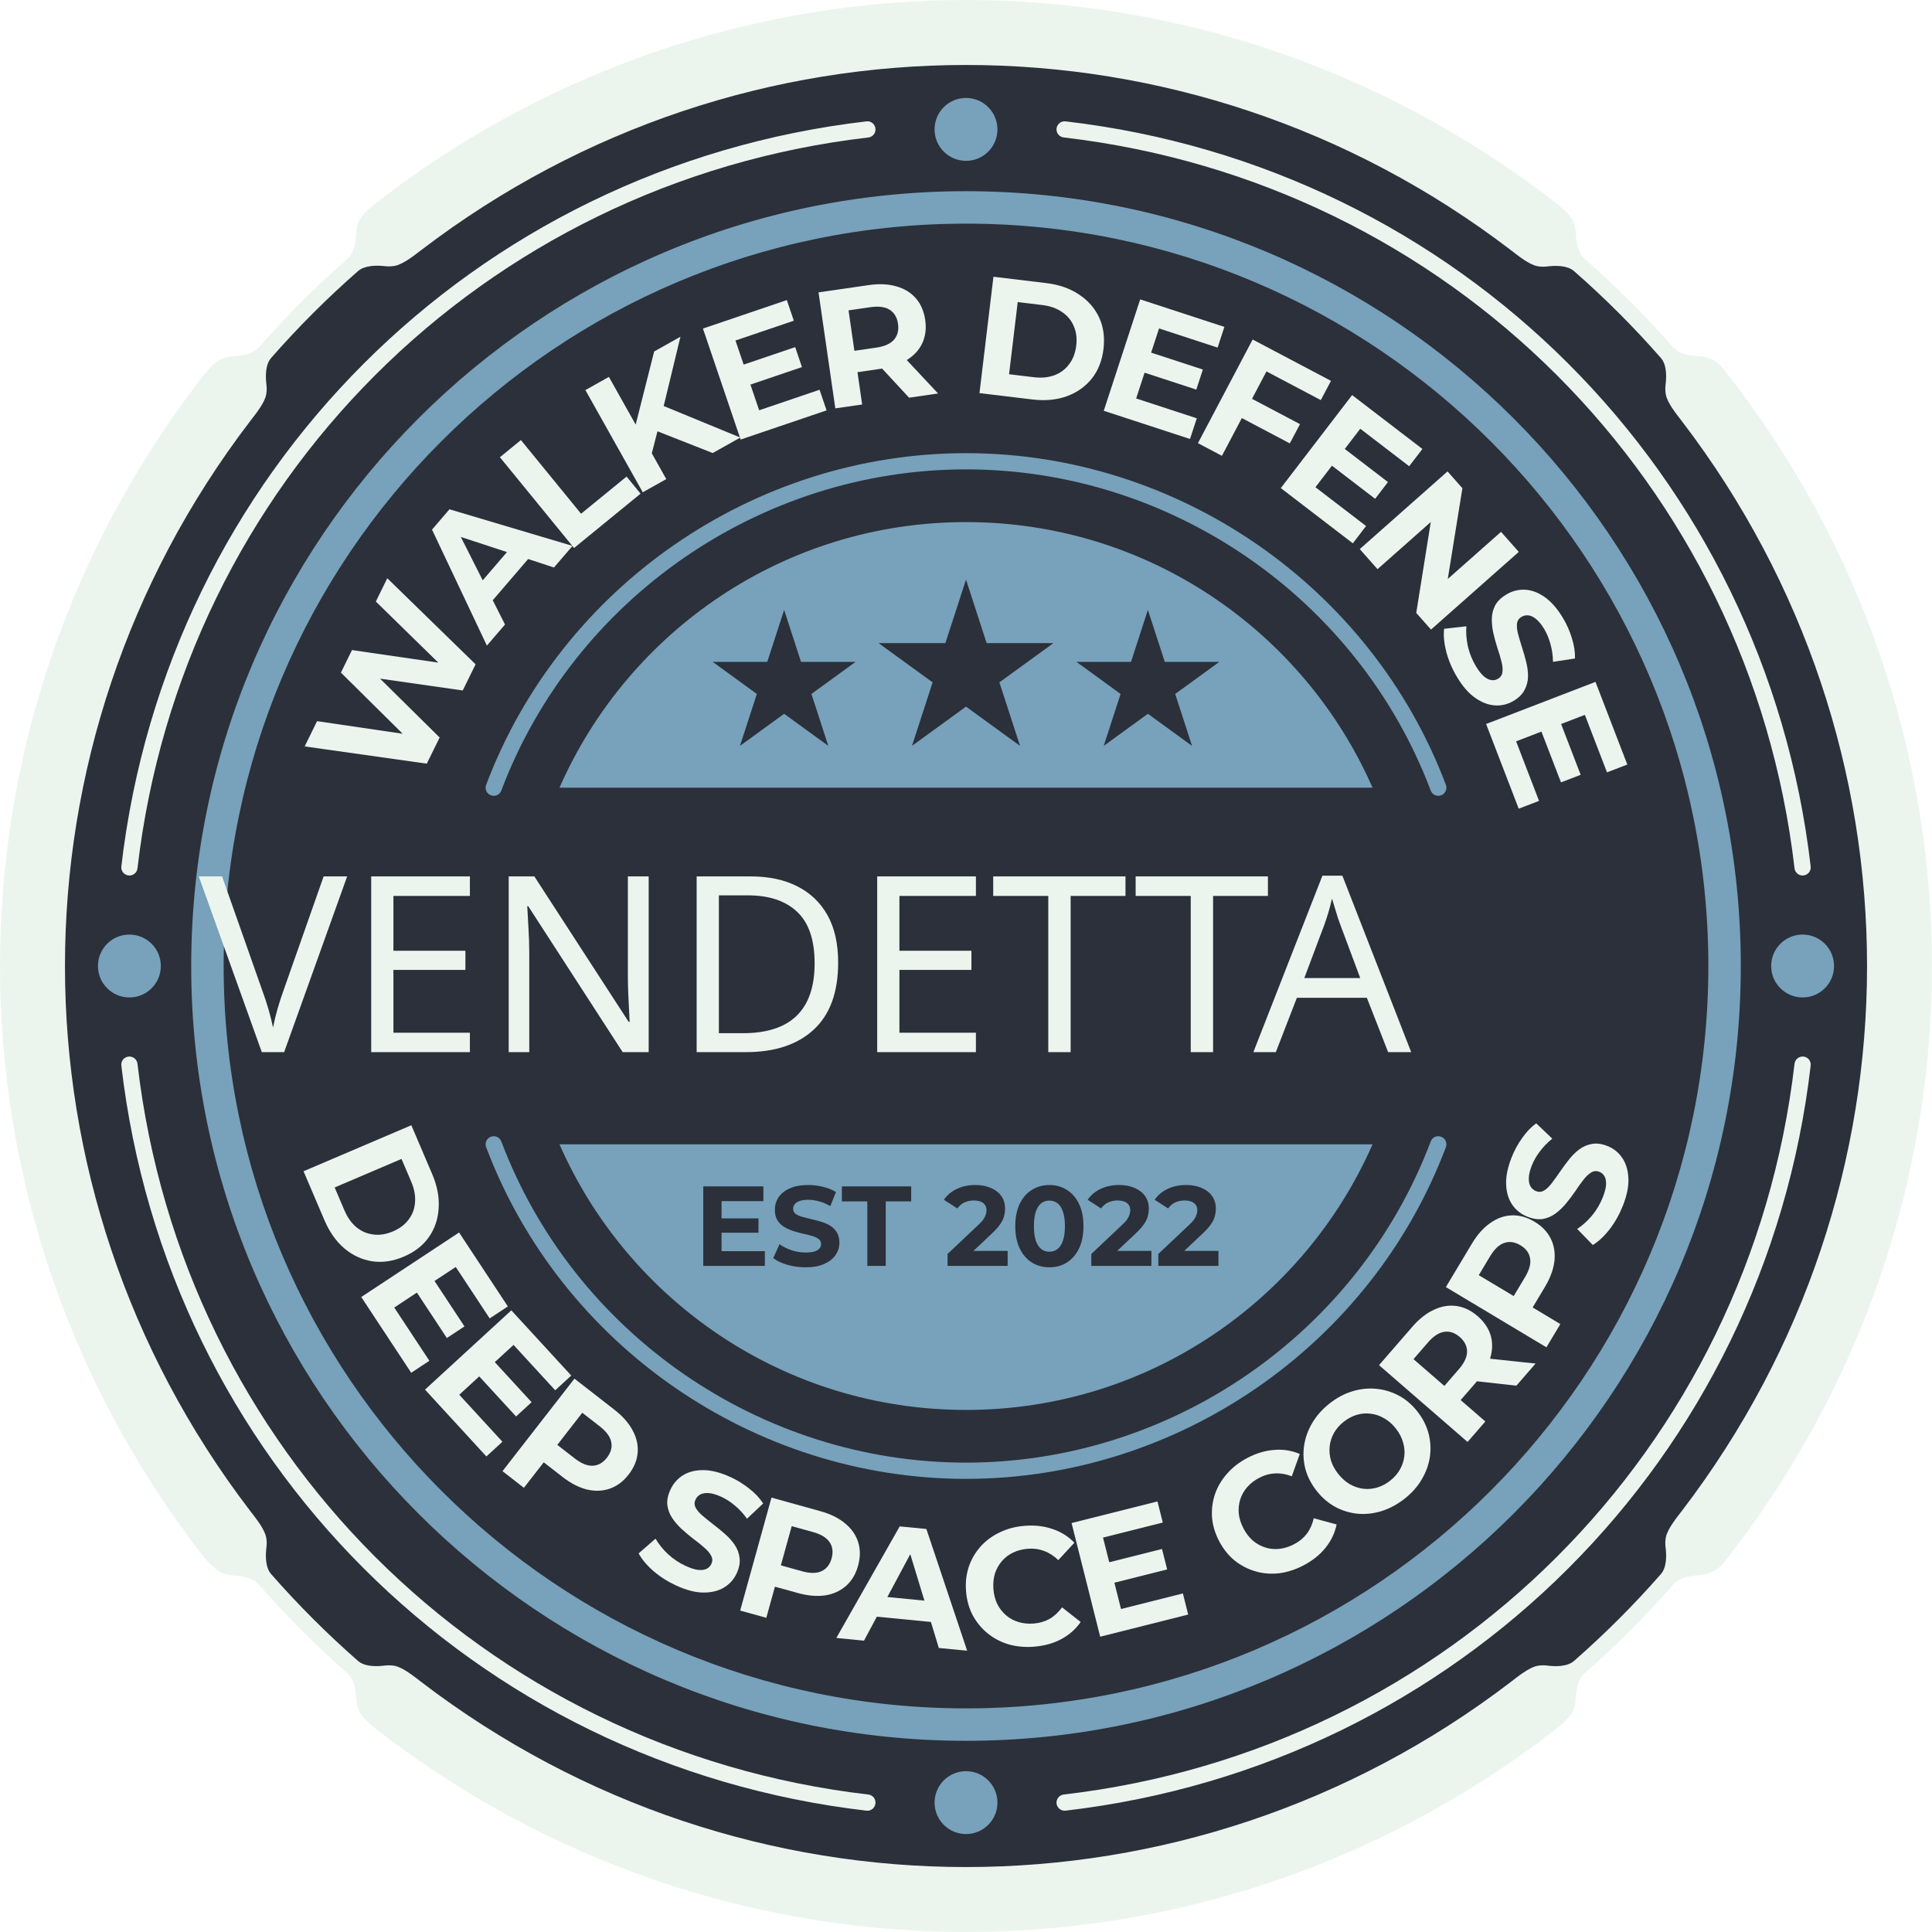
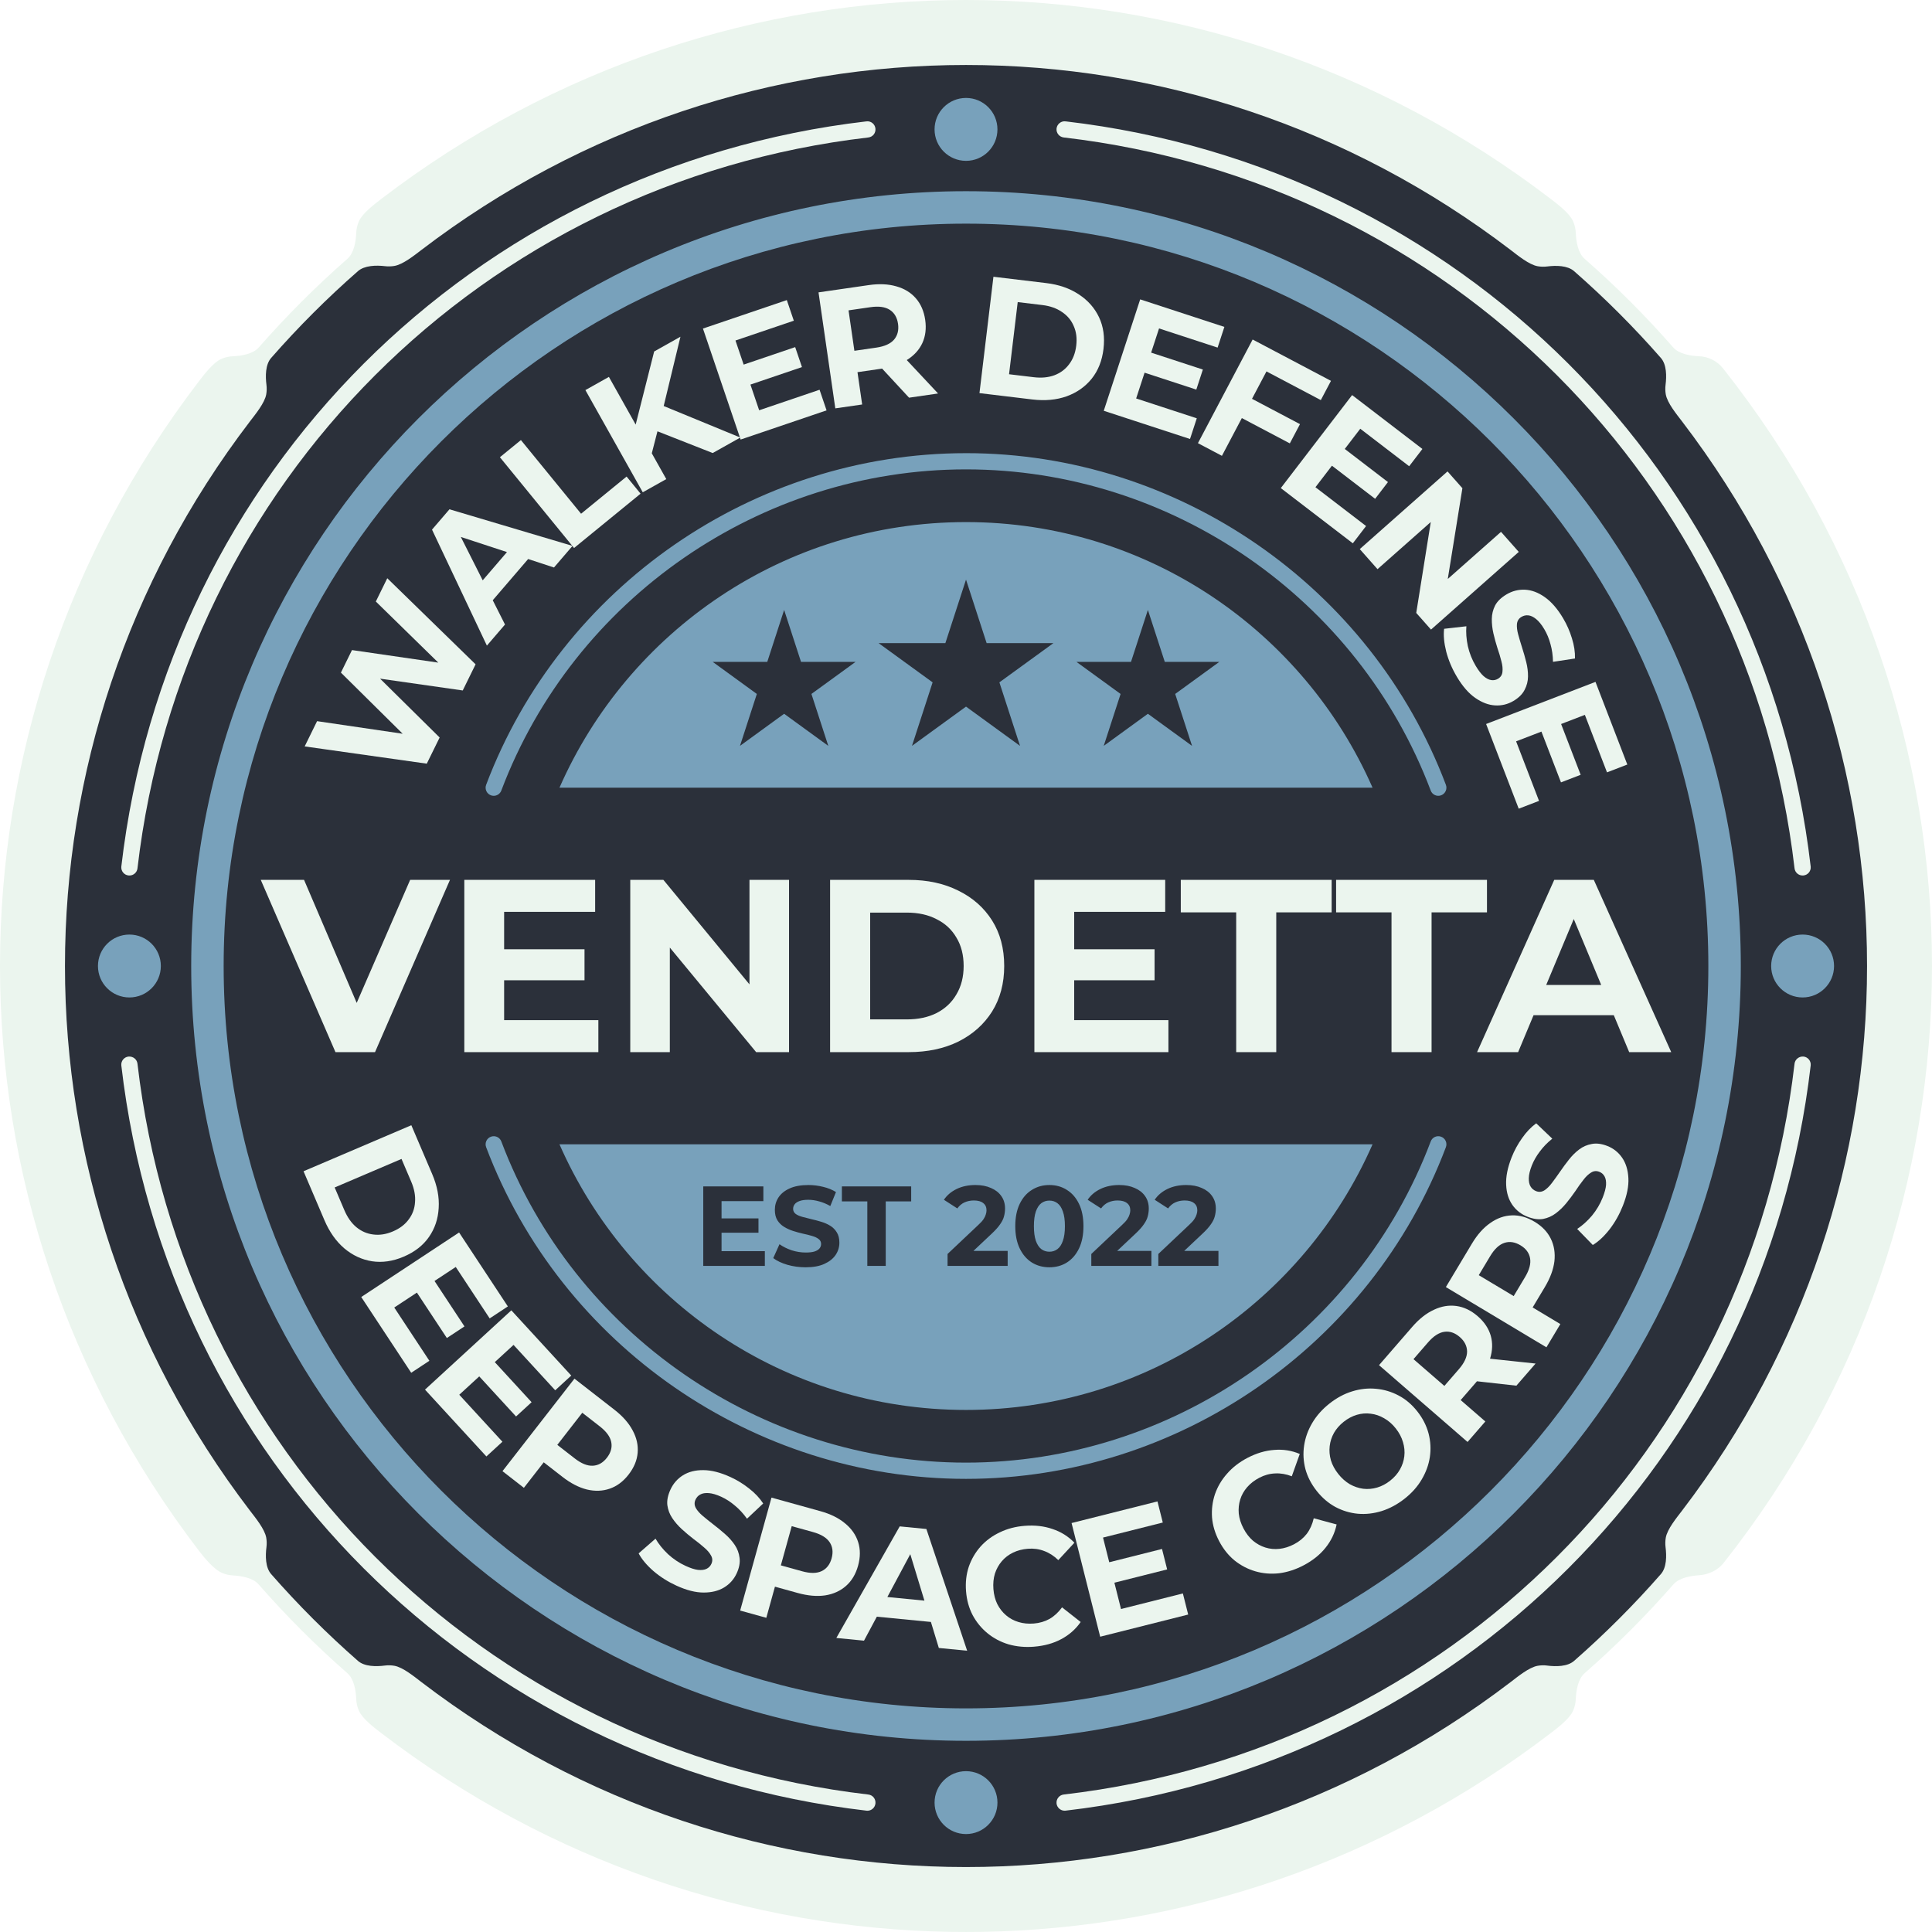
<svg xmlns="http://www.w3.org/2000/svg" width="256mm" height="256.001mm" viewBox="0 0 256 256.001" version="1.1" id="svg51757">
  <defs id="defs51754">
    </defs>
  <g id="layer1" transform="translate(-78.11455,-42.02701)">
    <circle style="fill:#2b303a;fill-opacity:1;stroke-width:8.762" id="path19849" cx="206.115" cy="170.028" r="123.733" />
    <path id="path294" style="fill:#ebf5ee;fill-opacity:1;fill-rule:nonzero;stroke:none;stroke-width:0.265" d="m 192.925,58.109 c -52.076,6.057 -92.675,46.657 -98.733,98.733 -0.069,0.588 0.356,1.122 0.944,1.188 0.042,0.006 0.086,0.007 0.129,0.007 0.538,0 1.002,-0.402 1.066,-0.95 5.941,-51.079 45.765,-90.904 96.845,-96.845 0.591,-0.069 1.007,-0.6 0.938,-1.188 -0.066,-0.591 -0.597,-1.018 -1.188,-0.944 z m 26.382,0 c -0.58,-0.077 -1.123,0.353 -1.194,0.944 -0.064,0.588 0.36,1.119 0.95,1.188 51.077,5.941 90.895,45.765 96.838,96.845 0.064,0.548 0.531,0.95 1.066,0.95 0.042,0 0.086,-4.5e-4 0.129,-0.007 0.591,-0.066 1.013,-0.6 0.944,-1.188 -6.057,-52.075 -46.66,-92.675 -98.733,-98.733 z M 95.136,182.029 c -0.588,0.069 -1.013,0.597 -0.944,1.188 6.057,52.073 46.657,92.678 98.733,98.733 0.042,0.006 0.086,0.007 0.129,0.007 0.538,0 0.996,-0.402 1.06,-0.95 0.069,-0.591 -0.347,-1.126 -0.938,-1.194 -51.079,-5.941 -90.901,-45.759 -96.845,-96.838 -0.069,-0.591 -0.593,-1 -1.194,-0.944 z m 221.959,0 c -0.575,-0.058 -1.123,0.353 -1.194,0.944 -5.943,51.079 -45.762,90.898 -96.838,96.838 -0.591,0.069 -1.014,0.604 -0.95,1.194 0.069,0.548 0.535,0.95 1.072,0.95 0.04,0 0.08,-4.5e-4 0.122,-0.007 52.073,-6.055 92.675,-46.66 98.733,-98.733 0.069,-0.591 -0.353,-1.119 -0.944,-1.188 z" />
    <path d="m 283.134,262.725 c -0.42,-0.053 -0.848,-0.045 -1.268,0.028 -1.14,0.197 -2.653,1.448 -3.582,2.157 -42.787,32.683 -101.545,32.682 -144.334,-5e-5 -0.929,-0.71 -2.442,-1.961 -3.582,-2.158 -0.42,-0.073 -0.848,-0.081 -1.268,-0.028 -1.148,0.146 -2.678,0.148 -3.557,-0.622 -4.081,-3.577 -7.923,-7.417 -11.499,-11.498 -0.77,-0.879 -0.77,-2.41 -0.624,-3.558 0.053,-0.421 0.045,-0.849 -0.028,-1.269 -0.197,-1.14 -1.446,-2.653 -2.156,-3.582 -32.683,-42.789 -32.683,-101.542 0,-144.332 0.71,-0.929 1.959,-2.442 2.156,-3.582 0.072,-0.42 0.081,-0.847 0.028,-1.267 -0.145,-1.148 -0.147,-2.679 0.623,-3.558 3.575,-4.082 7.418,-7.923 11.499,-11.498 0.879,-0.77 2.424,-0.797 3.575,-0.663 0.415,0.048 0.831,0.039 1.234,-0.026 1.143,-0.182 2.67,-1.409 3.599,-2.119 42.789,-32.683 101.542,-32.683 144.334,4.8e-5 0.929,0.71 2.443,1.958 3.583,2.155 0.42,0.072 0.847,0.081 1.266,0.029 1.148,-0.144 2.679,-0.146 3.558,0.624 4.081,3.575 7.923,7.416 11.499,11.498 0.77,0.879 0.768,2.41 0.622,3.558 -0.053,0.42 -0.045,0.847 0.028,1.267 0.196,1.14 1.445,2.654 2.155,3.583 32.685,42.789 32.685,101.545 0,144.334 -0.71,0.929 -1.959,2.443 -2.155,3.583 -0.072,0.42 -0.081,0.847 -0.028,1.267 0.146,1.148 0.148,2.678 -0.623,3.558 -3.575,4.081 -7.418,7.921 -11.499,11.498 -0.879,0.77 -2.409,0.769 -3.557,0.623 z M 306.439,90.855 c -0.808,-1.023 -1.985,-1.575 -3.19,-1.624 -1.156,-0.047 -2.662,-0.299 -3.432,-1.178 -3.644,-4.163 -7.561,-8.079 -11.724,-11.724 -0.88,-0.77 -1.132,-2.276 -1.179,-3.433 -0.021,-0.525 -0.138,-1.044 -0.347,-1.53 -0.458,-1.063 -2.018,-2.251 -2.946,-2.962 -45.931,-35.169 -109.078,-35.169 -155.009,10e-7 -0.928,0.711 -2.489,1.899 -2.947,2.962 -0.21,0.486 -0.327,1.006 -0.348,1.531 -0.047,1.156 -0.298,2.662 -1.177,3.433 -4.161,3.644 -8.078,7.561 -11.726,11.724 -0.77,0.879 -2.277,1.131 -3.433,1.179 -0.524,0.022 -1.042,0.139 -1.527,0.347 -1.063,0.457 -2.252,2.017 -2.963,2.945 -35.169,45.933 -35.169,109.076 -4e-5,155.006 0.711,0.928 1.945,2.43 3.009,2.897 0.469,0.206 0.955,0.324 1.446,0.351 1.155,0.063 2.663,0.305 3.433,1.185 3.657,4.178 7.585,8.108 11.761,11.766 0.879,0.77 1.13,2.276 1.177,3.433 0.021,0.525 0.138,1.045 0.348,1.531 0.458,1.063 2.019,2.251 2.947,2.961 22.376,17.129 48.824,25.913 75.388,26.356 1.169,0.019 3.064,0.019 4.233,-10e-6 26.559,-0.443 53.019,-9.23 75.388,-26.356 0.928,-0.711 2.489,-1.899 2.946,-2.962 0.209,-0.486 0.326,-1.006 0.347,-1.53 0.047,-1.156 0.299,-2.663 1.178,-3.433 4.176,-3.657 8.104,-7.587 11.759,-11.763 0.77,-0.88 2.283,-1.135 3.436,-1.214 1.253,-0.086 2.456,-0.696 3.152,-1.548 36.9,-46.617 36.9,-111.732 0,-158.349" style="fill:#ebf5ee;fill-opacity:1;fill-rule:nonzero;stroke:none;stroke-width:0.265" id="path302" />
    <path id="path304" style="fill:#78a1bb;fill-opacity:1;fill-rule:nonzero;stroke:none;stroke-width:0.265" d="m 206.117,55.005 c -2.303,0 -4.168,1.866 -4.168,4.168 0,2.303 1.866,4.167 4.168,4.167 2.3,0 4.165,-1.864 4.165,-4.167 0,-2.303 -1.865,-4.168 -4.165,-4.168 z m 0,12.357 c -56.609,0 -102.667,46.057 -102.667,102.667 0,56.609 46.057,102.665 102.667,102.665 56.609,0 102.665,-46.056 102.665,-102.665 0,-56.609 -46.056,-102.667 -102.665,-102.667 z m 0,4.3 c 54.238,0 98.363,44.126 98.363,98.367 0,54.238 -44.126,98.367 -98.363,98.367 -54.24,0 -98.367,-44.129 -98.367,-98.367 0,-54.24 44.126,-98.367 98.367,-98.367 z m 0,30.412 c -28.109,0 -53.661,17.66 -63.587,43.948 -0.209,0.554 0.07,1.175 0.627,1.387 0.125,0.045 0.254,0.068 0.378,0.068 0.435,0 0.845,-0.265 1.007,-0.697 9.611,-25.454 34.357,-42.558 61.575,-42.558 27.221,0 51.964,17.105 61.575,42.558 0.207,0.556 0.823,0.838 1.385,0.628 0.556,-0.212 0.836,-0.833 0.627,-1.387 -9.926,-26.288 -35.481,-43.948 -63.587,-43.948 z m 0,9.133 c -24.081,0 -44.768,14.477 -53.87,35.195 h 107.74 c -9.099,-20.718 -29.789,-35.195 -53.87,-35.195 z m 0,7.622 2.732,8.415 h 8.85 l -7.16,5.198 2.735,8.417 -7.157,-5.202 -7.16,5.202 2.735,-8.417 -7.157,-5.198 h 8.847 z m -24.1,4.018 2.237,6.88 h 7.232 l -5.852,4.252 2.235,6.88 -5.852,-4.253 -5.85,4.253 2.233,-6.88 -5.85,-4.252 h 7.233 z m 48.2,0 2.237,6.88 h 7.23 l -5.85,4.252 2.233,6.88 -5.85,-4.253 -5.852,4.253 2.235,-6.88 -5.852,-4.252 h 7.232 z M 95.262,165.862 c -2.303,0 -4.168,1.864 -4.168,4.167 0,2.3 1.866,4.167 4.168,4.167 2.3,0 4.165,-1.867 4.165,-4.167 0,-2.303 -1.865,-4.167 -4.165,-4.167 z m 221.71,0 c -2.303,0 -4.168,1.864 -4.168,4.167 0,2.3 1.866,4.167 4.168,4.167 2.3,0 4.165,-1.867 4.165,-4.167 0,-2.303 -1.865,-4.167 -4.165,-4.167 z m -173.395,26.72 c -0.14,-0.005 -0.282,0.016 -0.42,0.068 -0.556,0.209 -0.836,0.829 -0.627,1.385 9.926,26.286 35.478,43.95 63.587,43.95 28.106,0 53.661,-17.664 63.587,-43.95 0.209,-0.556 -0.07,-1.176 -0.627,-1.385 -0.564,-0.209 -1.178,0.069 -1.385,0.625 -9.611,25.456 -34.354,42.558 -61.575,42.558 -27.218,0 -51.964,-17.102 -61.575,-42.558 -0.157,-0.417 -0.546,-0.677 -0.965,-0.693 z m 8.67,1.072 c 9.102,20.718 29.789,35.198 53.87,35.198 24.081,0 44.771,-14.48 53.87,-35.198 z m 32.98,5.395 c 0.662,0 1.314,0.081 1.957,0.242 0.642,0.151 1.21,0.381 1.702,0.692 l -0.753,1.852 c -0.492,-0.281 -0.983,-0.486 -1.475,-0.617 -0.492,-0.141 -0.973,-0.212 -1.445,-0.212 -0.472,0 -0.859,0.056 -1.16,0.167 -0.301,0.11 -0.516,0.256 -0.647,0.437 -0.13,0.171 -0.197,0.371 -0.197,0.602 0,0.271 0.111,0.493 0.332,0.663 0.221,0.161 0.512,0.29 0.873,0.39 0.361,0.1 0.758,0.201 1.19,0.302 0.442,0.1 0.878,0.216 1.31,0.347 0.442,0.13 0.842,0.306 1.203,0.527 0.361,0.221 0.653,0.512 0.873,0.873 0.231,0.361 0.347,0.818 0.347,1.37 0,0.592 -0.165,1.135 -0.497,1.627 -0.331,0.492 -0.828,0.887 -1.49,1.188 -0.652,0.301 -1.481,0.452 -2.485,0.452 -0.843,0 -1.65,-0.111 -2.423,-0.332 -0.773,-0.231 -1.395,-0.525 -1.867,-0.887 l 0.827,-1.838 c 0.452,0.321 0.984,0.588 1.597,0.798 0.622,0.201 1.249,0.302 1.882,0.302 0.482,0 0.869,-0.045 1.16,-0.135 0.301,-0.1 0.521,-0.236 0.662,-0.407 0.141,-0.171 0.212,-0.368 0.212,-0.588 0,-0.281 -0.111,-0.501 -0.332,-0.662 -0.221,-0.171 -0.512,-0.306 -0.873,-0.407 -0.361,-0.11 -0.763,-0.211 -1.205,-0.302 -0.432,-0.1 -0.868,-0.219 -1.31,-0.36 -0.432,-0.141 -0.827,-0.323 -1.188,-0.543 -0.361,-0.221 -0.657,-0.512 -0.888,-0.873 -0.221,-0.361 -0.332,-0.823 -0.332,-1.385 0,-0.602 0.16,-1.148 0.482,-1.64 0.331,-0.502 0.823,-0.899 1.475,-1.19 0.662,-0.301 1.491,-0.452 2.485,-0.452 z m 22.147,0 c 0.783,0 1.466,0.131 2.048,0.392 0.592,0.251 1.049,0.607 1.37,1.068 0.331,0.462 0.497,1.014 0.497,1.657 0,0.341 -0.045,0.682 -0.135,1.023 -0.08,0.331 -0.252,0.684 -0.513,1.055 -0.251,0.371 -0.622,0.787 -1.113,1.248 l -2.43,2.288 h 4.538 v 1.988 h -7.965 v -1.582 l 4.065,-3.838 c 0.321,-0.291 0.558,-0.552 0.708,-0.783 0.151,-0.231 0.25,-0.441 0.3,-0.632 0.06,-0.191 0.09,-0.368 0.09,-0.528 0,-0.422 -0.146,-0.743 -0.437,-0.963 -0.281,-0.231 -0.696,-0.345 -1.248,-0.345 -0.442,0 -0.854,0.084 -1.235,0.255 -0.371,0.171 -0.687,0.437 -0.948,0.798 l -1.777,-1.145 c 0.401,-0.602 0.964,-1.079 1.687,-1.43 0.723,-0.351 1.555,-0.527 2.498,-0.527 z m 9.787,0 c 0.873,0 1.646,0.215 2.318,0.647 0.683,0.422 1.22,1.04 1.612,1.853 0.391,0.813 0.587,1.796 0.587,2.95 0,1.154 -0.195,2.139 -0.587,2.952 -0.391,0.813 -0.929,1.435 -1.612,1.867 -0.672,0.422 -1.445,0.632 -2.318,0.632 -0.863,0 -1.636,-0.21 -2.318,-0.632 -0.683,-0.432 -1.22,-1.054 -1.612,-1.867 -0.391,-0.813 -0.587,-1.797 -0.587,-2.952 0,-1.154 0.195,-2.137 0.587,-2.95 0.391,-0.813 0.929,-1.432 1.612,-1.853 0.683,-0.432 1.455,-0.647 2.318,-0.647 z m 9.26,0 c 0.783,0 1.465,0.131 2.047,0.392 0.592,0.251 1.049,0.607 1.37,1.068 0.331,0.462 0.497,1.014 0.497,1.657 0,0.341 -0.045,0.682 -0.135,1.023 -0.08,0.331 -0.251,0.684 -0.512,1.055 -0.251,0.371 -0.622,0.787 -1.113,1.248 l -2.43,2.288 h 4.537 v 1.988 h -7.963 v -1.582 l 4.065,-3.838 c 0.321,-0.291 0.556,-0.552 0.707,-0.783 0.151,-0.231 0.251,-0.441 0.302,-0.632 0.06,-0.191 0.09,-0.368 0.09,-0.528 0,-0.422 -0.146,-0.743 -0.437,-0.963 -0.281,-0.231 -0.698,-0.345 -1.25,-0.345 -0.442,0 -0.852,0.084 -1.233,0.255 -0.371,0.171 -0.689,0.437 -0.95,0.798 l -1.777,-1.145 c 0.401,-0.602 0.964,-1.079 1.687,-1.43 0.723,-0.351 1.557,-0.527 2.5,-0.527 z m 8.882,0 c 0.783,0 1.466,0.131 2.048,0.392 0.592,0.251 1.049,0.607 1.37,1.068 0.331,0.462 0.497,1.014 0.497,1.657 0,0.341 -0.045,0.682 -0.135,1.023 -0.08,0.331 -0.251,0.684 -0.512,1.055 -0.251,0.371 -0.623,0.787 -1.115,1.248 l -2.428,2.288 h 4.537 v 1.988 h -7.965 v -1.582 l 4.065,-3.838 c 0.321,-0.291 0.558,-0.552 0.708,-0.783 0.151,-0.231 0.251,-0.441 0.302,-0.632 0.06,-0.191 0.09,-0.368 0.09,-0.528 0,-0.422 -0.146,-0.743 -0.437,-0.963 -0.281,-0.231 -0.698,-0.345 -1.25,-0.345 -0.442,0 -0.854,0.084 -1.235,0.255 -0.371,0.171 -0.687,0.437 -0.948,0.798 l -1.777,-1.145 c 0.401,-0.602 0.964,-1.079 1.687,-1.43 0.723,-0.351 1.555,-0.527 2.498,-0.527 z m -64.002,0.18 h 7.965 v 1.958 h -5.542 v 2.288 h 4.893 v 1.897 h -4.893 v 2.438 h 5.737 v 1.958 h -8.16 z m 18.368,0 h 9.183 v 1.988 h -3.372 v 8.552 h -2.44 v -8.552 h -3.372 z m 27.492,1.883 c -0.401,0 -0.757,0.114 -1.068,0.345 -0.301,0.231 -0.543,0.598 -0.723,1.1 -0.171,0.502 -0.257,1.149 -0.257,1.942 0,0.793 0.086,1.44 0.257,1.942 0.181,0.502 0.422,0.869 0.723,1.1 0.311,0.231 0.667,0.347 1.068,0.347 0.412,0 0.767,-0.116 1.068,-0.347 0.311,-0.231 0.553,-0.598 0.723,-1.1 0.181,-0.502 0.27,-1.149 0.27,-1.942 0,-0.793 -0.089,-1.44 -0.27,-1.942 -0.171,-0.502 -0.412,-0.869 -0.723,-1.1 -0.301,-0.231 -0.657,-0.345 -1.068,-0.345 z m -11.043,75.605 c -2.303,0 -4.168,1.865 -4.168,4.165 0,2.303 1.866,4.168 4.168,4.168 2.3,0 4.165,-1.866 4.165,-4.168 0,-2.3 -1.865,-4.165 -4.165,-4.165 z" />
-     <text xml:space="preserve" style="font-style:normal;font-variant:normal;font-weight:normal;font-stretch:normal;font-size:32.688px;line-height:1.25;font-family:Montserrat;-inkscape-font-specification:'Montserrat, @wght=700';font-variant-ligatures:normal;font-variant-caps:normal;font-variant-numeric:normal;font-variant-east-asian:normal;font-variation-settings:'wght' 700;text-align:center;text-anchor:middle;fill:#ebf5ee;fill-opacity:1;stroke-width:0.584" x="205.576" y="181.9" id="text20637-4-9" transform="scale(1.002539,0.997467)">
-       <tspan id="tspan20635-2-1" x="205.576" y="181.9" style="font-style:normal;font-variant:normal;font-weight:normal;font-stretch:normal;font-size:32.688px;font-family:Montserrat;-inkscape-font-specification:'Montserrat, @wght=700';font-variant-ligatures:normal;font-variant-caps:normal;font-variant-numeric:normal;font-variant-east-asian:normal;font-variation-settings:'wght' 700;fill:#ebf5ee;fill-opacity:1;stroke-width:0.584">VENDETTA</tspan>
-     </text>
+     <path id="path858" style="font-size:32.688px;line-height:1.25;font-family:Montserrat;-inkscape-font-specification:'Montserrat, @wght=700';font-variation-settings:'wght' 700;text-align:center;text-anchor:middle;fill:#ebf5ee;stroke-width:2.206" d="M 130.596 440.65 L 168.002 526.914 L 187.818 526.914 L 225.348 440.65 L 205.406 440.65 L 178.639 502.262 L 152.271 440.65 L 130.596 440.65 z M 232.533 440.65 L 232.533 526.914 L 299.664 526.914 L 299.664 510.893 L 252.473 510.893 L 252.473 490.93 L 292.729 490.93 L 292.729 475.402 L 252.473 475.402 L 252.473 456.672 L 298.053 456.672 L 298.053 440.65 L 232.533 440.65 z M 315.641 440.65 L 315.641 526.914 L 335.459 526.914 L 335.459 474.557 L 378.686 526.914 L 395.158 526.914 L 395.158 440.65 L 375.342 440.65 L 375.342 492.984 L 332.238 440.65 L 315.641 440.65 z M 415.719 440.65 L 415.719 526.914 L 455.105 526.914 C 464.519 526.914 472.818 525.146 480.002 521.613 C 487.186 517.998 492.8 512.988 496.846 506.58 C 500.892 500.09 502.916 492.49 502.916 483.781 C 502.916 474.991 500.892 467.392 496.846 460.984 C 492.8 454.576 487.186 449.605 480.002 446.072 C 472.818 442.457 464.519 440.65 455.105 440.65 L 415.719 440.65 z M 518.027 440.65 L 518.027 526.914 L 585.158 526.914 L 585.158 510.893 L 537.967 510.893 L 537.967 490.93 L 578.221 490.93 L 578.221 475.402 L 537.967 475.402 L 537.967 456.672 L 583.547 456.672 L 583.547 440.65 L 518.027 440.65 z M 591.35 440.65 L 591.35 456.918 L 619.096 456.918 L 619.096 526.914 L 639.16 526.914 L 639.16 456.918 L 666.904 456.918 L 666.904 440.65 L 591.35 440.65 z M 669.133 440.65 L 669.133 456.918 L 696.879 456.918 L 696.879 526.914 L 716.943 526.914 L 716.943 456.918 L 744.688 456.918 L 744.688 440.65 L 669.133 440.65 z M 778.377 440.65 L 739.732 526.914 L 760.293 526.914 L 768.02 508.428 L 808.209 508.428 L 815.906 526.914 L 836.963 526.914 L 798.195 440.65 L 778.377 440.65 z M 435.785 457.041 L 454.115 457.041 C 459.895 457.041 464.89 458.149 469.102 460.367 C 473.395 462.503 476.7 465.584 479.012 469.609 C 481.406 473.553 482.604 478.277 482.604 483.781 C 482.604 489.203 481.406 493.928 479.012 497.953 C 476.7 501.979 473.395 505.1 469.102 507.318 C 464.89 509.454 459.895 510.523 454.115 510.523 L 435.785 510.523 L 435.785 457.041 z M 788.154 460.256 L 801.9 493.271 L 774.355 493.271 L 788.154 460.256 z " transform="matrix(0.2645833,0,0,0.2645833,78.11455,42.02701)" />
    <g aria-label="WALKER DEFENSE" id="text31279" style="font-weight:bold;font-size:26px;line-height:1.25;font-family:Montserrat;-inkscape-font-specification:'Montserrat Bold';text-align:center;letter-spacing:-2px;text-anchor:middle;fill:#ebf5ee;fill-opacity:1" transform="matrix(0,0.8533333,-0.8533333,0,876.0636,-211.5204)">
      <path d="m 415.708,868.826 -2.679,18.961 -3.921,-1.926 2.462,-16.75 1.96,0.963 -11.96,12.085 -3.501,-1.719 2.439,-16.762 1.89,0.928 -11.867,12.131 -3.617,-1.777 13.367,-13.712 4.061,1.994 -2.104,14.724 -1.074,-0.527 10.482,-10.61 z" id="path45384" style="fill:#ebf5ee;fill-opacity:1" />
      <path d="m 397.377,859.492 -18.012,8.521 -3.156,-2.71 5.685,-19.109 3.353,2.88 -5.42,16.526 -1.262,-1.084 15.538,-7.836 z m -5.618,0.316 -2.932,1.698 -7.101,-6.099 1.216,-3.171 z" id="path45386" style="fill:#ebf5ee;fill-opacity:1" />
      <path d="m 382.221,845.959 -14.097,11.512 -2.664,-3.262 11.438,-9.341 -5.772,-7.069 2.658,-2.171 z" id="path45388" style="fill:#ebf5ee;fill-opacity:1" />
      <path d="m 368.096,834.036 -4.125,2.584 -12.267,-3.102 -2.291,-4.081 11.212,2.71 3.322,0.819 z m 5.473,1.251 -15.87,8.909 -2.049,-3.65 15.87,-8.909 z m -6.096,-10.86 -3.746,9.527 -3.956,-0.94 5.297,-12.873 z" id="path45390" style="fill:#ebf5ee;fill-opacity:1" />
      <path d="m 353.842,819.918 -2.817,-8.297 3.102,-1.053 2.817,8.297 z m 6.99,-2.703 -3.185,-9.38 3.201,-1.087 4.531,13.344 -17.234,5.851 -4.422,-13.024 3.201,-1.087 3.076,9.06 z" id="path45392" style="fill:#ebf5ee;fill-opacity:1" />
      <path d="m 360.537,805.389 -18.012,2.608 -1.129,-7.797 q -0.35,-2.419 0.194,-4.284 0.519,-1.862 1.847,-3.026 1.329,-1.164 3.362,-1.459 2.007,-0.291 3.612,0.449 1.579,0.743 2.604,2.381 1.025,1.638 1.376,4.057 l 0.794,5.481 -2.095,-1.588 6.845,-0.991 z m -1.658,-11.451 -5.884,5.449 -0.645,-4.452 5.876,-5.501 z m -5.327,8.206 -1.687,2.136 -0.76,-5.249 q -0.279,-1.93 -1.241,-2.763 -0.987,-0.829 -2.454,-0.617 -1.492,0.216 -2.178,1.287 -0.686,1.071 -0.406,3.001 l 0.76,5.249 -2.25,-1.566 z" id="path45394" style="fill:#ebf5ee;fill-opacity:1" />
      <path d="m 358.169,783.005 -18.07,-2.169 0.985,-8.209 q 0.353,-2.943 1.759,-5.052 1.38,-2.113 3.545,-3.136 2.165,-1.023 4.928,-0.692 2.736,0.328 4.624,1.838 1.862,1.507 2.728,3.889 0.84,2.379 0.487,5.322 z m -2.931,-4.594 0.459,-3.821 q 0.217,-1.807 -0.296,-3.204 -0.536,-1.426 -1.714,-2.301 -1.175,-0.9 -2.879,-1.105 -1.73,-0.208 -3.059,0.392 -1.352,0.571 -2.184,1.833 -0.855,1.233 -1.072,3.04 l -0.459,3.821 z" id="path45396" style="fill:#ebf5ee;fill-opacity:1" />
      <path d="m 351.786,756.644 2.723,-8.328 3.114,1.018 -2.723,8.328 z m 7.214,2.031 3.079,-9.415 3.213,1.051 -4.38,13.394 -17.299,-5.657 4.275,-13.073 3.213,1.051 -2.974,9.094 z" id="path45398" style="fill:#ebf5ee;fill-opacity:1" />
      <path d="m 358.909,740.96 4.077,-7.726 2.989,1.578 -4.077,7.726 z m 8.998,4.396 -1.966,3.725 -16.096,-8.495 6.419,-12.164 2.989,1.578 -4.454,8.439 z" id="path45400" style="fill:#ebf5ee;fill-opacity:1" />
      <path d="m 366.65,726.527 5.331,-6.954 2.6,1.993 -5.331,6.954 z m 6.132,4.308 6.027,-7.862 2.682,2.056 -8.574,11.184 -14.444,-11.073 8.368,-10.915 2.682,2.056 -5.821,7.593 z" id="path45402" style="fill:#ebf5ee;fill-opacity:1" />
      <path d="m 382.39,723.952 -12.063,-13.628 2.609,-2.309 16.726,2.696 -1.266,1.12 -8.685,-9.812 3.115,-2.757 12.063,13.628 -2.589,2.292 -16.745,-2.678 1.266,-1.12 8.685,9.812 z" id="path45404" style="fill:#ebf5ee;fill-opacity:1" />
      <path d="m 402.211,708.876 q -1.877,1.117 -3.89,1.649 -2.026,0.51 -3.555,0.33 l -0.393,-3.457 q 1.431,0.117 3.073,-0.225 1.651,-0.377 3.059,-1.215 1.073,-0.638 1.601,-1.225 0.537,-0.622 0.624,-1.188 0.087,-0.566 -0.206,-1.058 -0.372,-0.626 -1.076,-0.691 -0.718,-0.087 -1.655,0.168 -0.951,0.233 -2.053,0.617 -1.094,0.348 -2.263,0.62 -1.147,0.259 -2.244,0.246 -1.097,-0.013 -2.089,-0.512 -0.97,-0.512 -1.715,-1.763 -0.798,-1.341 -0.734,-2.861 0.073,-1.556 1.14,-3.068 1.076,-1.548 3.288,-2.864 1.475,-0.877 3.118,-1.371 1.629,-0.516 3.136,-0.474 l 0.518,3.413 q -1.467,0.026 -2.735,0.387 -1.281,0.339 -2.331,0.963 -1.05,0.625 -1.574,1.269 -0.524,0.645 -0.575,1.22 -0.065,0.553 0.241,1.067 0.359,0.603 1.076,0.691 0.704,0.065 1.642,-0.19 0.937,-0.255 2.031,-0.603 1.116,-0.361 2.25,-0.643 1.156,-0.294 2.253,-0.281 1.097,0.013 2.067,0.525 0.992,0.499 1.724,1.728 0.784,1.318 0.698,2.852 -0.086,1.534 -1.162,3.081 -1.054,1.534 -3.288,2.864 z" id="path45406" style="fill:#ebf5ee;fill-opacity:1" />
      <path d="m 409.26,692.799 8.177,-3.148 1.177,3.057 -8.177,3.148 z m 2.982,6.876 9.244,-3.559 1.214,3.154 -13.151,5.064 -6.54,-16.985 12.835,-4.942 1.214,3.154 -8.929,3.438 z" id="path45408" style="fill:#ebf5ee;fill-opacity:1" />
    </g>
    <g aria-label="DEEP SPACE CORPS                                               " id="text31279-2" style="font-weight:bold;font-size:26px;line-height:1.25;font-family:Montserrat;-inkscape-font-specification:'Montserrat Bold';text-align:center;text-anchor:middle;fill:#ebf5ee;fill-opacity:1;stroke:none;stroke-opacity:1" transform="matrix(0.8530809,-0.0207521,0.0207521,0.8530809,-156.6483,-583.2292)">
      <path d="m 299.909,922.161 16.907,-6.737 3.061,7.681 q 1.097,2.753 0.872,5.278 -0.201,2.515 -1.614,4.449 -1.412,1.934 -3.997,2.964 -2.56,1.02 -4.94,0.597 -2.356,-0.433 -4.256,-2.111 -1.876,-1.687 -2.973,-4.441 z m 4.771,2.633 1.424,3.575 q 0.674,1.691 1.793,2.672 1.153,0.996 2.606,1.201 1.463,0.229 3.057,-0.406 1.618,-0.645 2.498,-1.807 0.914,-1.148 1.042,-2.654 0.161,-1.492 -0.512,-3.182 l -1.424,-3.575 z" id="path40111" style="fill:#ebf5ee;fill-opacity:1;stroke:none;stroke-opacity:1" />
      <path d="m 319.661,939.424 4.645,7.43 -2.778,1.737 -4.645,-7.43 z m -6.184,4.234 5.251,8.4 -2.866,1.792 -7.47,-11.949 15.432,-9.648 7.291,11.662 -2.866,1.792 -5.072,-8.113 z" id="path40113" style="fill:#ebf5ee;fill-opacity:1;stroke:none;stroke-opacity:1" />
      <path d="m 328.671,952.278 5.768,6.595 -2.466,2.157 -5.768,-6.595 z m -5.431,5.164 6.521,7.457 -2.544,2.225 -9.277,-10.607 13.7,-11.982 9.055,10.353 -2.544,2.225 -6.299,-7.202 z" id="path40115" style="fill:#ebf5ee;fill-opacity:1;stroke:none;stroke-opacity:1" />
      <path d="m 329.66,969.468 11.521,-14.089 6.099,4.987 q 1.892,1.547 2.75,3.29 0.875,1.723 0.681,3.479 -0.193,1.756 -1.494,3.346 -1.284,1.57 -2.967,2.108 -1.683,0.538 -3.562,0.043 -1.862,-0.515 -3.754,-2.062 l -4.287,-3.506 2.651,-0.284 -4.378,5.354 z m 7.342,-2.325 -0.182,-2.735 4.106,3.358 q 1.51,1.234 2.781,1.199 1.271,-0.035 2.21,-1.182 0.955,-1.167 0.737,-2.42 -0.218,-1.253 -1.728,-2.487 l -4.106,-3.358 2.716,-0.365 z" id="path40117" style="fill:#ebf5ee;fill-opacity:1;stroke:none;stroke-opacity:1" />
      <path d="m 356.22,987.89 q -1.963,-0.958 -3.511,-2.351 -1.537,-1.416 -2.224,-2.793 l 2.677,-2.223 q 0.686,1.261 1.872,2.447 1.22,1.175 2.692,1.893 1.121,0.548 1.902,0.668 0.815,0.109 1.336,-0.129 0.521,-0.237 0.772,-0.751 0.319,-0.654 -0.012,-1.279 -0.32,-0.648 -1.047,-1.292 -0.716,-0.668 -1.641,-1.38 -0.891,-0.724 -1.759,-1.553 -0.845,-0.818 -1.435,-1.742 -0.59,-0.925 -0.717,-2.028 -0.103,-1.092 0.535,-2.4 0.684,-1.402 1.991,-2.182 1.341,-0.792 3.191,-0.728 1.884,0.052 4.197,1.181 1.542,0.753 2.855,1.857 1.324,1.081 2.115,2.364 l -2.571,2.303 q -0.825,-1.213 -1.822,-2.076 -0.985,-0.886 -2.083,-1.422 -1.098,-0.536 -1.925,-0.621 -0.826,-0.085 -1.335,0.187 -0.498,0.249 -0.76,0.786 -0.308,0.631 0.012,1.279 0.331,0.625 1.058,1.269 0.727,0.644 1.618,1.368 0.914,0.736 1.77,1.53 0.88,0.806 1.47,1.73 0.59,0.925 0.693,2.017 0.127,1.103 -0.501,2.388 -0.673,1.378 -2.003,2.147 -1.33,0.768 -3.214,0.716 -1.861,-0.041 -4.197,-1.181 z" id="path40119" style="fill:#ebf5ee;fill-opacity:1;stroke:none;stroke-opacity:1" />
      <path d="m 366.03,992.005 5.288,-17.415 7.538,2.289 q 2.339,0.71 3.796,1.995 1.465,1.26 1.955,2.958 0.49,1.698 -0.107,3.663 -0.589,1.941 -1.94,3.079 -1.351,1.139 -3.277,1.396 -1.918,0.233 -4.257,-0.477 l -5.299,-1.609 2.343,-1.272 -2.009,6.618 z m 5.904,-4.946 -1.21,-2.46 5.075,1.541 q 1.866,0.567 3.028,0.05 1.162,-0.517 1.593,-1.935 0.438,-1.443 -0.241,-2.519 -0.679,-1.076 -2.545,-1.642 l -5.075,-1.541 2.373,-1.372 z" id="path40121" style="fill:#ebf5ee;fill-opacity:1;stroke:none;stroke-opacity:1" />
      <path d="m 380.855,996.622 10.26,-17.082 4.129,0.505 5.87,19.053 -4.387,-0.536 -4.658,-16.757 1.652,0.202 -8.582,15.139 z m 4.499,-3.379 1.498,-3.039 9.291,1.135 0.748,3.313 z" id="path40123" style="fill:#ebf5ee;fill-opacity:1;stroke:none;stroke-opacity:1" />
      <path d="m 411.519,998.724 q -2.103,0.115 -3.957,-0.461 -1.83,-0.603 -3.223,-1.803 -1.394,-1.2 -2.24,-2.872 -0.821,-1.674 -0.933,-3.725 -0.112,-2.051 0.521,-3.804 0.659,-1.755 1.914,-3.099 1.28,-1.346 3.035,-2.119 1.753,-0.799 3.882,-0.915 2.362,-0.129 4.303,0.598 1.965,0.7 3.35,2.212 l -2.564,2.64 q -0.993,-1.013 -2.164,-1.47 -1.172,-0.483 -2.522,-0.409 -1.272,0.07 -2.314,0.543 -1.042,0.474 -1.778,1.295 -0.736,0.821 -1.119,1.91 -0.357,1.087 -0.286,2.385 0.071,1.298 0.545,2.34 0.5,1.04 1.321,1.776 0.821,0.736 1.909,1.093 1.087,0.357 2.359,0.288 1.35,-0.074 2.464,-0.656 1.112,-0.608 1.987,-1.749 l 2.836,2.345 q -1.211,1.655 -3.087,2.59 -1.85,0.934 -4.238,1.065 z" id="path40125" style="fill:#ebf5ee;fill-opacity:1;stroke:none;stroke-opacity:1" />
      <path d="m 423.201,985.968 8.546,-1.932 0.722,3.195 -8.546,1.932 z m 1.955,7.235 9.662,-2.184 0.745,3.297 -13.745,3.107 -4.012,-17.752 13.416,-3.032 0.745,3.297 -9.333,2.109 z" id="path40127" style="fill:#ebf5ee;fill-opacity:1;stroke:none;stroke-opacity:1" />
      <path d="m 453.641,987.123 q -1.889,0.93 -3.821,1.128 -1.92,0.163 -3.672,-0.395 -1.752,-0.557 -3.187,-1.764 -1.411,-1.218 -2.318,-3.061 -0.907,-1.843 -1.012,-3.704 -0.082,-1.873 0.545,-3.601 0.65,-1.74 1.961,-3.139 1.299,-1.422 3.212,-2.364 2.123,-1.045 4.193,-1.137 2.082,-0.127 3.949,0.722 l -1.323,3.434 q -1.311,-0.543 -2.567,-0.504 -1.268,0.015 -2.48,0.613 -1.143,0.563 -1.916,1.407 -0.773,0.844 -1.128,1.888 -0.355,1.044 -0.281,2.196 0.098,1.14 0.672,2.306 0.574,1.166 1.418,1.939 0.867,0.761 1.912,1.116 1.044,0.355 2.184,0.258 1.14,-0.098 2.283,-0.66 1.213,-0.597 2.01,-1.569 0.785,-0.995 1.143,-2.388 l 3.528,1.045 q -0.466,1.997 -1.824,3.593 -1.335,1.585 -3.481,2.641 z" id="path40129" style="fill:#ebf5ee;fill-opacity:1;stroke:none;stroke-opacity:1" />
      <path d="m 469.611,977.138 q -1.726,1.296 -3.623,1.843 -1.877,0.532 -3.723,0.325 -1.825,-0.222 -3.459,-1.142 -1.613,-0.935 -2.831,-2.556 -1.218,-1.622 -1.666,-3.431 -0.428,-1.825 -0.112,-3.656 0.316,-1.831 1.35,-3.485 1.034,-1.654 2.738,-2.935 1.726,-1.296 3.582,-1.812 1.877,-0.532 3.702,-0.309 1.846,0.207 3.48,1.126 1.618,0.898 2.851,2.541 1.218,1.622 1.661,3.467 0.428,1.825 0.112,3.656 -0.311,1.794 -1.344,3.449 -1.013,1.639 -2.718,2.919 z m -2.176,-2.853 q 0.977,-0.734 1.538,-1.675 0.582,-0.957 0.737,-2.049 0.155,-1.092 -0.152,-2.194 -0.287,-1.118 -1.067,-2.157 -0.781,-1.039 -1.774,-1.626 -0.973,-0.603 -2.065,-0.758 -1.071,-0.171 -2.153,0.121 -1.081,0.292 -2.058,1.026 -0.977,0.734 -1.559,1.691 -0.561,0.942 -0.716,2.034 -0.155,1.092 0.132,2.21 0.308,1.102 1.088,2.142 0.765,1.019 1.754,1.642 0.994,0.587 2.065,0.758 1.092,0.155 2.174,-0.137 1.081,-0.292 2.058,-1.026 z" id="path40131" style="fill:#ebf5ee;fill-opacity:1;stroke:none;stroke-opacity:1" />
      <path d="m 479.583,968.58 -13.454,-12.257 5.305,-5.824 q 1.646,-1.807 3.432,-2.571 1.767,-0.782 3.511,-0.495 1.743,0.287 3.262,1.67 1.499,1.366 1.947,3.075 0.428,1.692 -0.186,3.524 -0.614,1.832 -2.26,3.639 l -3.73,4.094 -0.104,-2.627 5.113,4.658 z m 7.792,-8.553 -7.946,-1.084 3.029,-3.325 7.981,1.046 z m -9.722,1.097 -2.721,0.053 3.572,-3.921 q 1.313,-1.442 1.346,-2.713 0.014,-1.289 -1.082,-2.287 -1.115,-1.016 -2.378,-0.865 -1.263,0.151 -2.576,1.592 l -3.572,3.921 -0.219,-2.732 z" id="path40133" style="fill:#ebf5ee;fill-opacity:1;stroke:none;stroke-opacity:1" />
      <path d="m 492.182,954.186 -15.38,-9.732 4.212,-6.657 q 1.307,-2.065 2.933,-3.128 1.604,-1.077 3.371,-1.097 1.767,-0.021 3.502,1.078 1.714,1.084 2.452,2.69 0.738,1.605 0.474,3.53 -0.286,1.911 -1.593,3.976 l -2.961,4.68 -0.603,-2.597 5.844,3.698 z m -3.197,-7.007 -2.693,0.511 2.836,-4.482 q 1.043,-1.648 0.854,-2.906 -0.189,-1.258 -1.441,-2.05 -1.274,-0.806 -2.492,-0.438 -1.217,0.368 -2.26,2.016 l -2.836,4.482 -0.691,-2.652 z" id="path40135" style="fill:#ebf5ee;fill-opacity:1;stroke:none;stroke-opacity:1" />
      <path d="m 504.593,932.472 q -0.85,2.012 -2.157,3.633 -1.33,1.611 -2.668,2.372 l -2.365,-2.552 q 1.222,-0.754 2.342,-2.002 1.107,-1.282 1.744,-2.791 0.486,-1.15 0.564,-1.935 0.064,-0.82 -0.201,-1.327 -0.265,-0.507 -0.792,-0.73 -0.671,-0.283 -1.276,0.081 -0.63,0.355 -1.234,1.116 -0.628,0.751 -1.289,1.713 -0.675,0.929 -1.456,1.841 -0.771,0.888 -1.662,1.527 -0.891,0.639 -1.986,0.826 -1.085,0.162 -2.426,-0.405 -1.437,-0.607 -2.286,-1.87 -0.863,-1.296 -0.9,-3.147 -0.05,-1.884 0.952,-4.255 0.668,-1.581 1.699,-2.951 1.007,-1.381 2.246,-2.24 l 2.439,2.443 q -1.167,0.89 -1.974,1.932 -0.831,1.032 -1.307,2.157 -0.476,1.126 -0.516,1.955 -0.04,0.83 0.259,1.323 0.276,0.483 0.826,0.716 0.647,0.273 1.276,-0.081 0.606,-0.365 1.21,-1.126 0.604,-0.761 1.279,-1.689 0.685,-0.952 1.432,-1.851 0.757,-0.922 1.648,-1.562 0.891,-0.639 1.976,-0.802 1.095,-0.186 2.412,0.37 1.413,0.597 2.252,1.884 0.839,1.286 0.89,3.171 0.06,1.86 -0.952,4.255 z" id="path40137" style="fill:#ebf5ee;fill-opacity:1;stroke:none;stroke-opacity:1" />
    </g>
  </g>
</svg>
